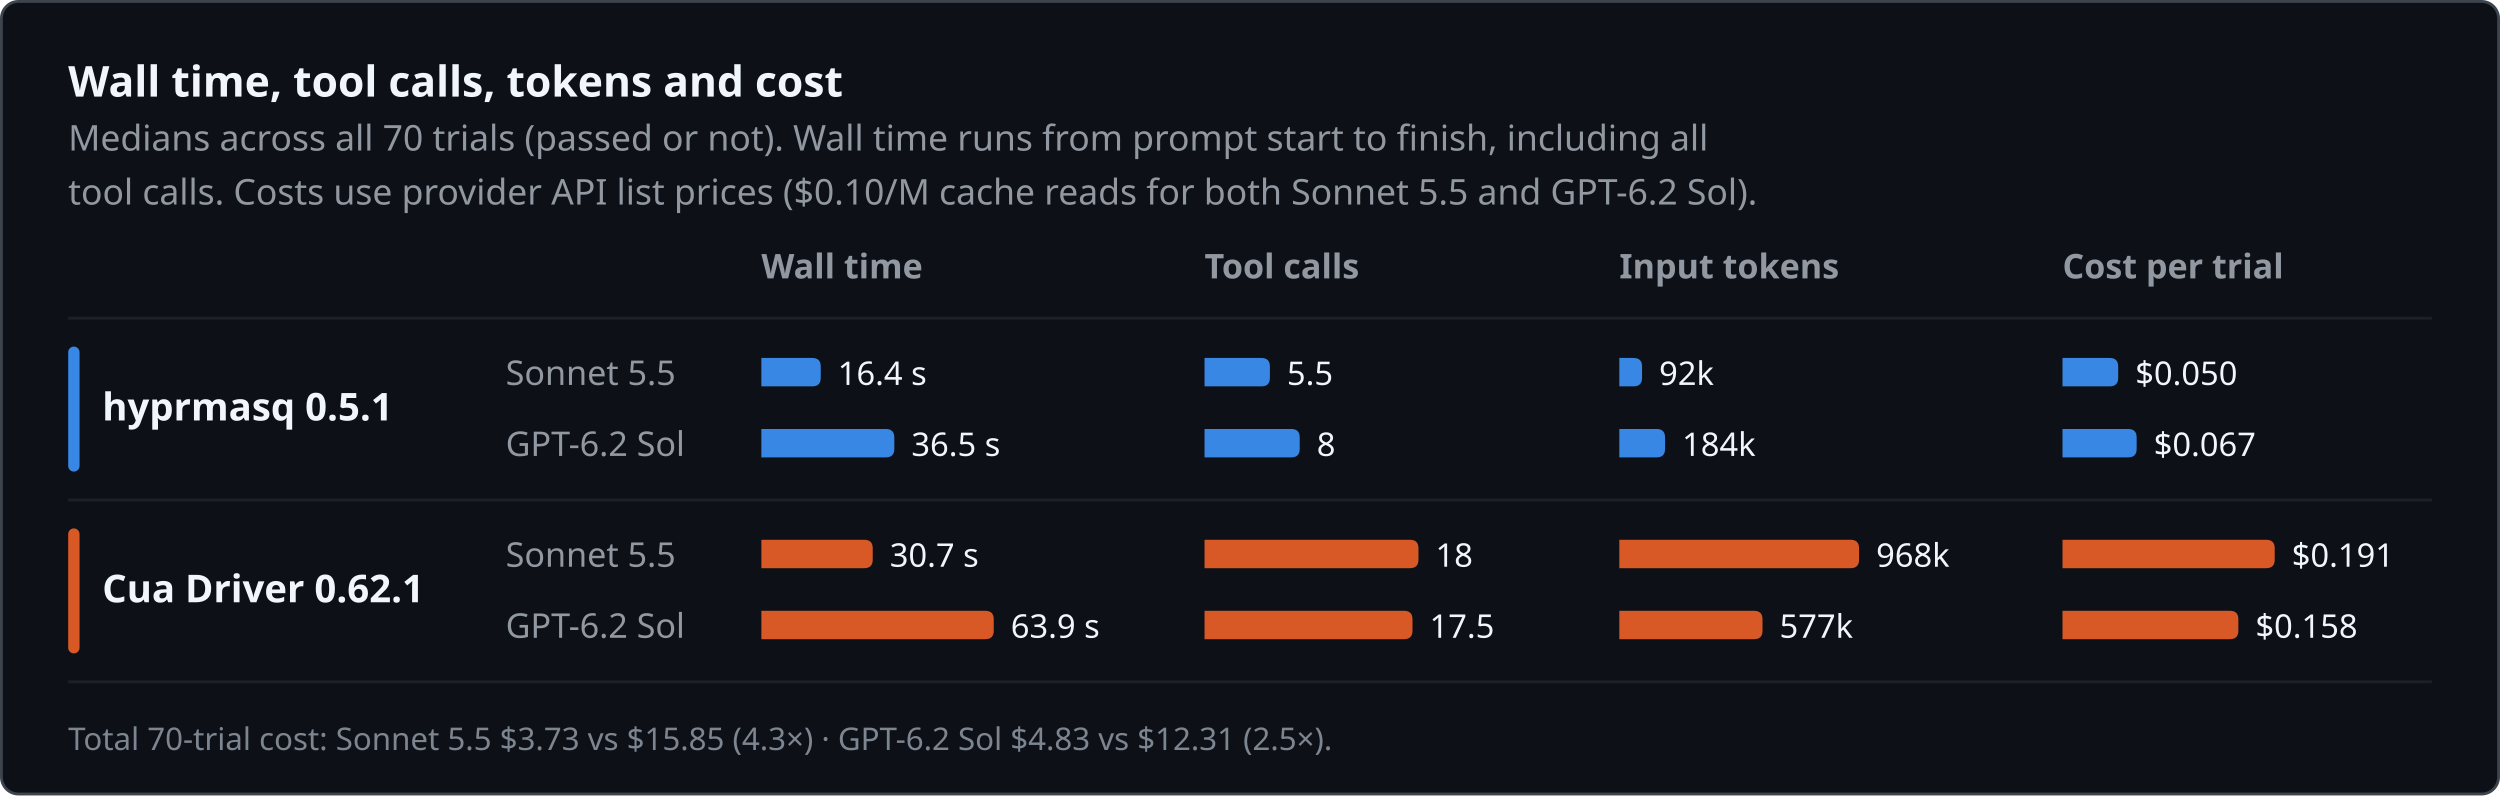
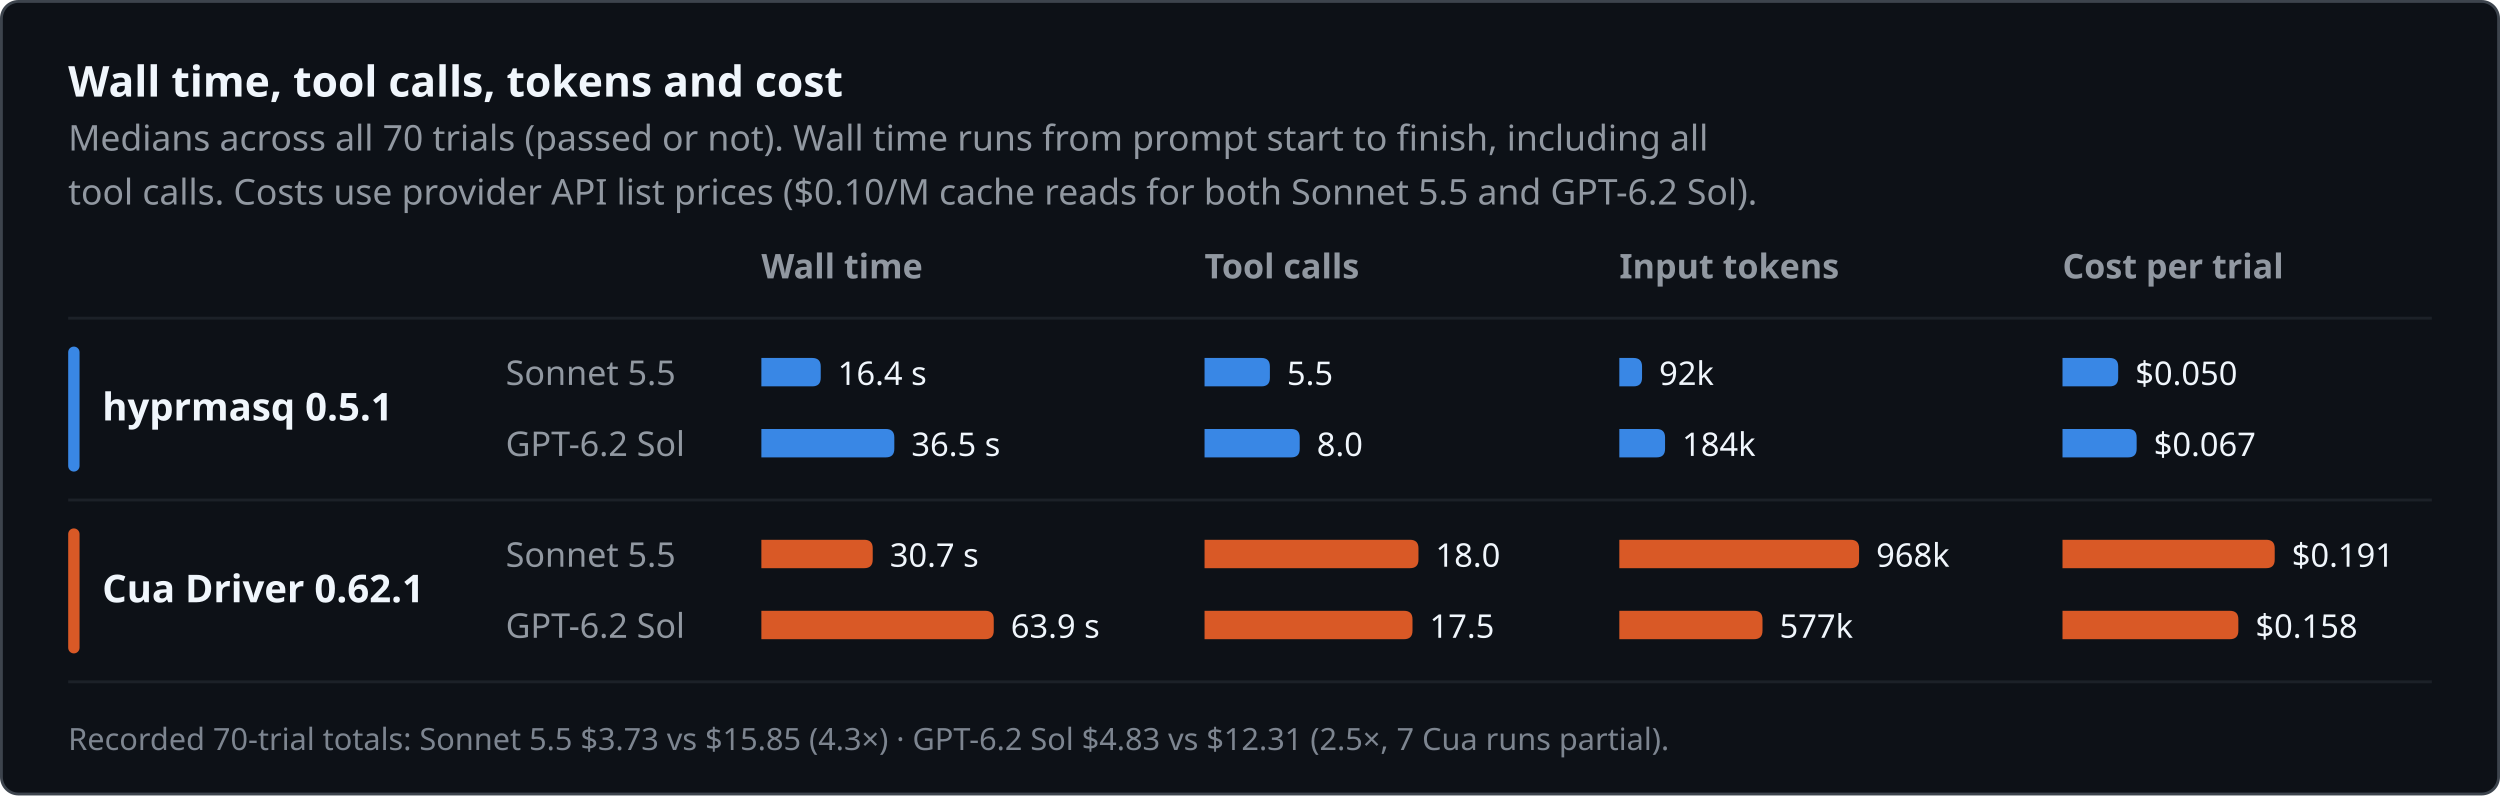
<svg xmlns="http://www.w3.org/2000/svg" width="880" height="280" viewBox="0 0 880 280" role="img" aria-label="Median wall time, tool calls, input tokens and API list-price cost per trial across all 70 trials for hyprmasq 0.5.1 and Cua Driver 0.62.1 with Claude Sonnet 5.5 and GPT-6.2 Sol.">
  <style>text{font-family:-apple-system, BlinkMacSystemFont, "Segoe UI", "Noto Sans", Helvetica, Arial, sans-serif;font-variant-numeric:tabular-nums}.t{fill:#f0f6fc}.t2{fill:#9198a1}.m{fill:#7d8590}.bg{fill:#0d1117;stroke:#3d444d}.grid{stroke:#1c2128;stroke-width:1}.axis{stroke:#3d444d;stroke-width:1}.out{fill:#454c56}.pass{fill:#3fb950}.dot0{fill:#3987e5;stroke:#0d1117;stroke-width:1.5}.dot1{fill:#d95926;stroke:#0d1117;stroke-width:1.5}.ring1{fill:#0d1117;stroke:#d95926;stroke-width:1.75}.dot{fill:#d1d7e0;stroke:#0d1117;stroke-width:1.5}.whisker{stroke:#f0f6fc;stroke-width:1.5}.range{stroke:#3d444d;stroke-width:1.5}.s0{fill:#3987e5}.s1{fill:#d95926}.s6{fill:#9085e9}.s7{fill:#e66767}</style>
  <rect x="0.5" y="0.5" width="879" height="279" rx="6" class="bg" />
  <text x="24" y="34" class="t" font-size="15" font-weight="600">Wall time, tool calls, tokens and cost</text>
  <text x="24" y="53" class="t2" font-size="12.5">Medians across all 70 trials (passed or not). Wall time runs from prompt start to finish, including all</text>
  <text x="24" y="72" class="t2" font-size="12.5">tool calls. Costs use provider API list prices ($0.10/M cache reads for both Sonnet 5.5 and GPT-6.2 Sol).</text>
  <text x="268" y="98" class="t2" font-size="12" font-weight="600">Wall time</text>
  <text x="424" y="98" class="t2" font-size="12" font-weight="600">Tool calls</text>
  <text x="570" y="98" class="t2" font-size="12" font-weight="600">Input tokens</text>
  <text x="726" y="98" class="t2" font-size="12" font-weight="600">Cost per trial</text>
  <line x1="24" y1="112" x2="856" y2="112" class="grid" />
  <rect x="24" y="122" width="4" height="44" class="s0" rx="2" />
  <text x="36" y="148" class="t" font-size="13.5" font-weight="600">hyprmasq 0.5.1</text>
  <text x="178" y="135.5" class="t2" font-size="12">Sonnet 5.5</text>
  <path d="M268 126H285.9Q288.9 126 288.9 129V133Q288.9 136 285.9 136H268Z" class="s0" />
  <text x="294.9" y="135.5" class="t" font-size="11.5">16.4 s</text>
  <path d="M424 126H444Q447 126 447 129V133Q447 136 444 136H424Z" class="s0" />
  <text x="453" y="135.5" class="t" font-size="11.5">5.5</text>
  <path d="M570 126H575Q578 126 578 129V133Q578 136 575 136H570Z" class="s0" />
  <text x="584" y="135.5" class="t" font-size="11.5">92k</text>
  <path d="M726 126H742.6Q745.6 126 745.6 129V133Q745.6 136 742.6 136H726Z" class="s0" />
  <text x="751.6" y="135.5" class="t" font-size="11.5">$0.050</text>
  <text x="178" y="160.5" class="t2" font-size="12">GPT-6.2 Sol</text>
  <path d="M268 151H311.8Q314.8 151 314.8 154V158Q314.8 161 311.8 161H268Z" class="s0" />
  <text x="320.8" y="160.5" class="t" font-size="11.5">36.5 s</text>
  <path d="M424 151H454.5Q457.5 151 457.5 154V158Q457.5 161 454.5 161H424Z" class="s0" />
-   <text x="463.5" y="160.5" class="t" font-size="11.5">8</text>
+   <text x="463.5" y="160.5" class="t" font-size="11.5">8.0</text>
  <path d="M570 151H583.1Q586.1 151 586.1 154V158Q586.1 161 583.1 161H570Z" class="s0" />
  <text x="592.1" y="160.5" class="t" font-size="11.5">184k</text>
  <path d="M726 151H749.1Q752.1 151 752.1 154V158Q752.1 161 749.1 161H726Z" class="s0" />
  <text x="758.1" y="160.5" class="t" font-size="11.5">$0.067</text>
  <line x1="24" y1="176" x2="856" y2="176" class="grid" />
  <rect x="24" y="186" width="4" height="44" class="s1" rx="2" />
  <text x="36" y="212" class="t" font-size="13.5" font-weight="600">Cua Driver 0.62.1</text>
  <text x="178" y="199.5" class="t2" font-size="12">Sonnet 5.5</text>
  <path d="M268 190H304.2Q307.2 190 307.2 193V197Q307.2 200 304.2 200H268Z" class="s1" />
  <text x="313.2" y="199.5" class="t" font-size="11.5">30.7 s</text>
  <path d="M424 190H496.3Q499.3 190 499.3 193V197Q499.3 200 496.3 200H424Z" class="s1" />
-   <text x="505.3" y="199.5" class="t" font-size="11.5">18</text>
+   <text x="505.3" y="199.5" class="t" font-size="11.5">18.0</text>
  <path d="M570 190H651.4Q654.4 190 654.4 193V197Q654.4 200 651.4 200H570Z" class="s1" />
  <text x="660.4" y="199.5" class="t" font-size="11.5">968k</text>
  <path d="M726 190H797.7Q800.7 190 800.7 193V197Q800.7 200 797.7 200H726Z" class="s1" />
  <text x="806.7" y="199.5" class="t" font-size="11.5">$0.191</text>
  <text x="178" y="224.5" class="t2" font-size="12">GPT-6.2 Sol</text>
  <path d="M268 215H346.8Q349.8 215 349.8 218V222Q349.8 225 346.8 225H268Z" class="s1" />
  <text x="355.8" y="224.5" class="t" font-size="11.5">63.9 s</text>
  <path d="M424 215H494.2Q497.2 215 497.2 218V222Q497.2 225 494.2 225H424Z" class="s1" />
  <text x="503.2" y="224.5" class="t" font-size="11.5">17.5</text>
  <path d="M570 215H617.4Q620.4 215 620.4 218V222Q620.4 225 617.4 225H570Z" class="s1" />
  <text x="626.4" y="224.5" class="t" font-size="11.5">577k</text>
  <path d="M726 215H784.9Q787.9 215 787.9 218V222Q787.9 225 784.9 225H726Z" class="s1" />
  <text x="793.9" y="224.5" class="t" font-size="11.5">$0.158</text>
  <line x1="24" y1="240" x2="856" y2="240" class="grid" />
-   <text x="24" y="264" class="m" font-size="11">Total 70-trial cost: Sonnet 5.5 $3.73 vs $15.85 (4.3×) · GPT-6.2 Sol $4.83 vs $12.31 (2.5×).</text>
+   <text x="24" y="264" class="m" font-size="10.8">Recorded 70-trial totals: Sonnet 5.5 $3.73 vs $15.85 (4.3×) · GPT-6.2 Sol $4.83 vs $12.31 (2.5×, 7 Cua runs partial).</text>
</svg>
